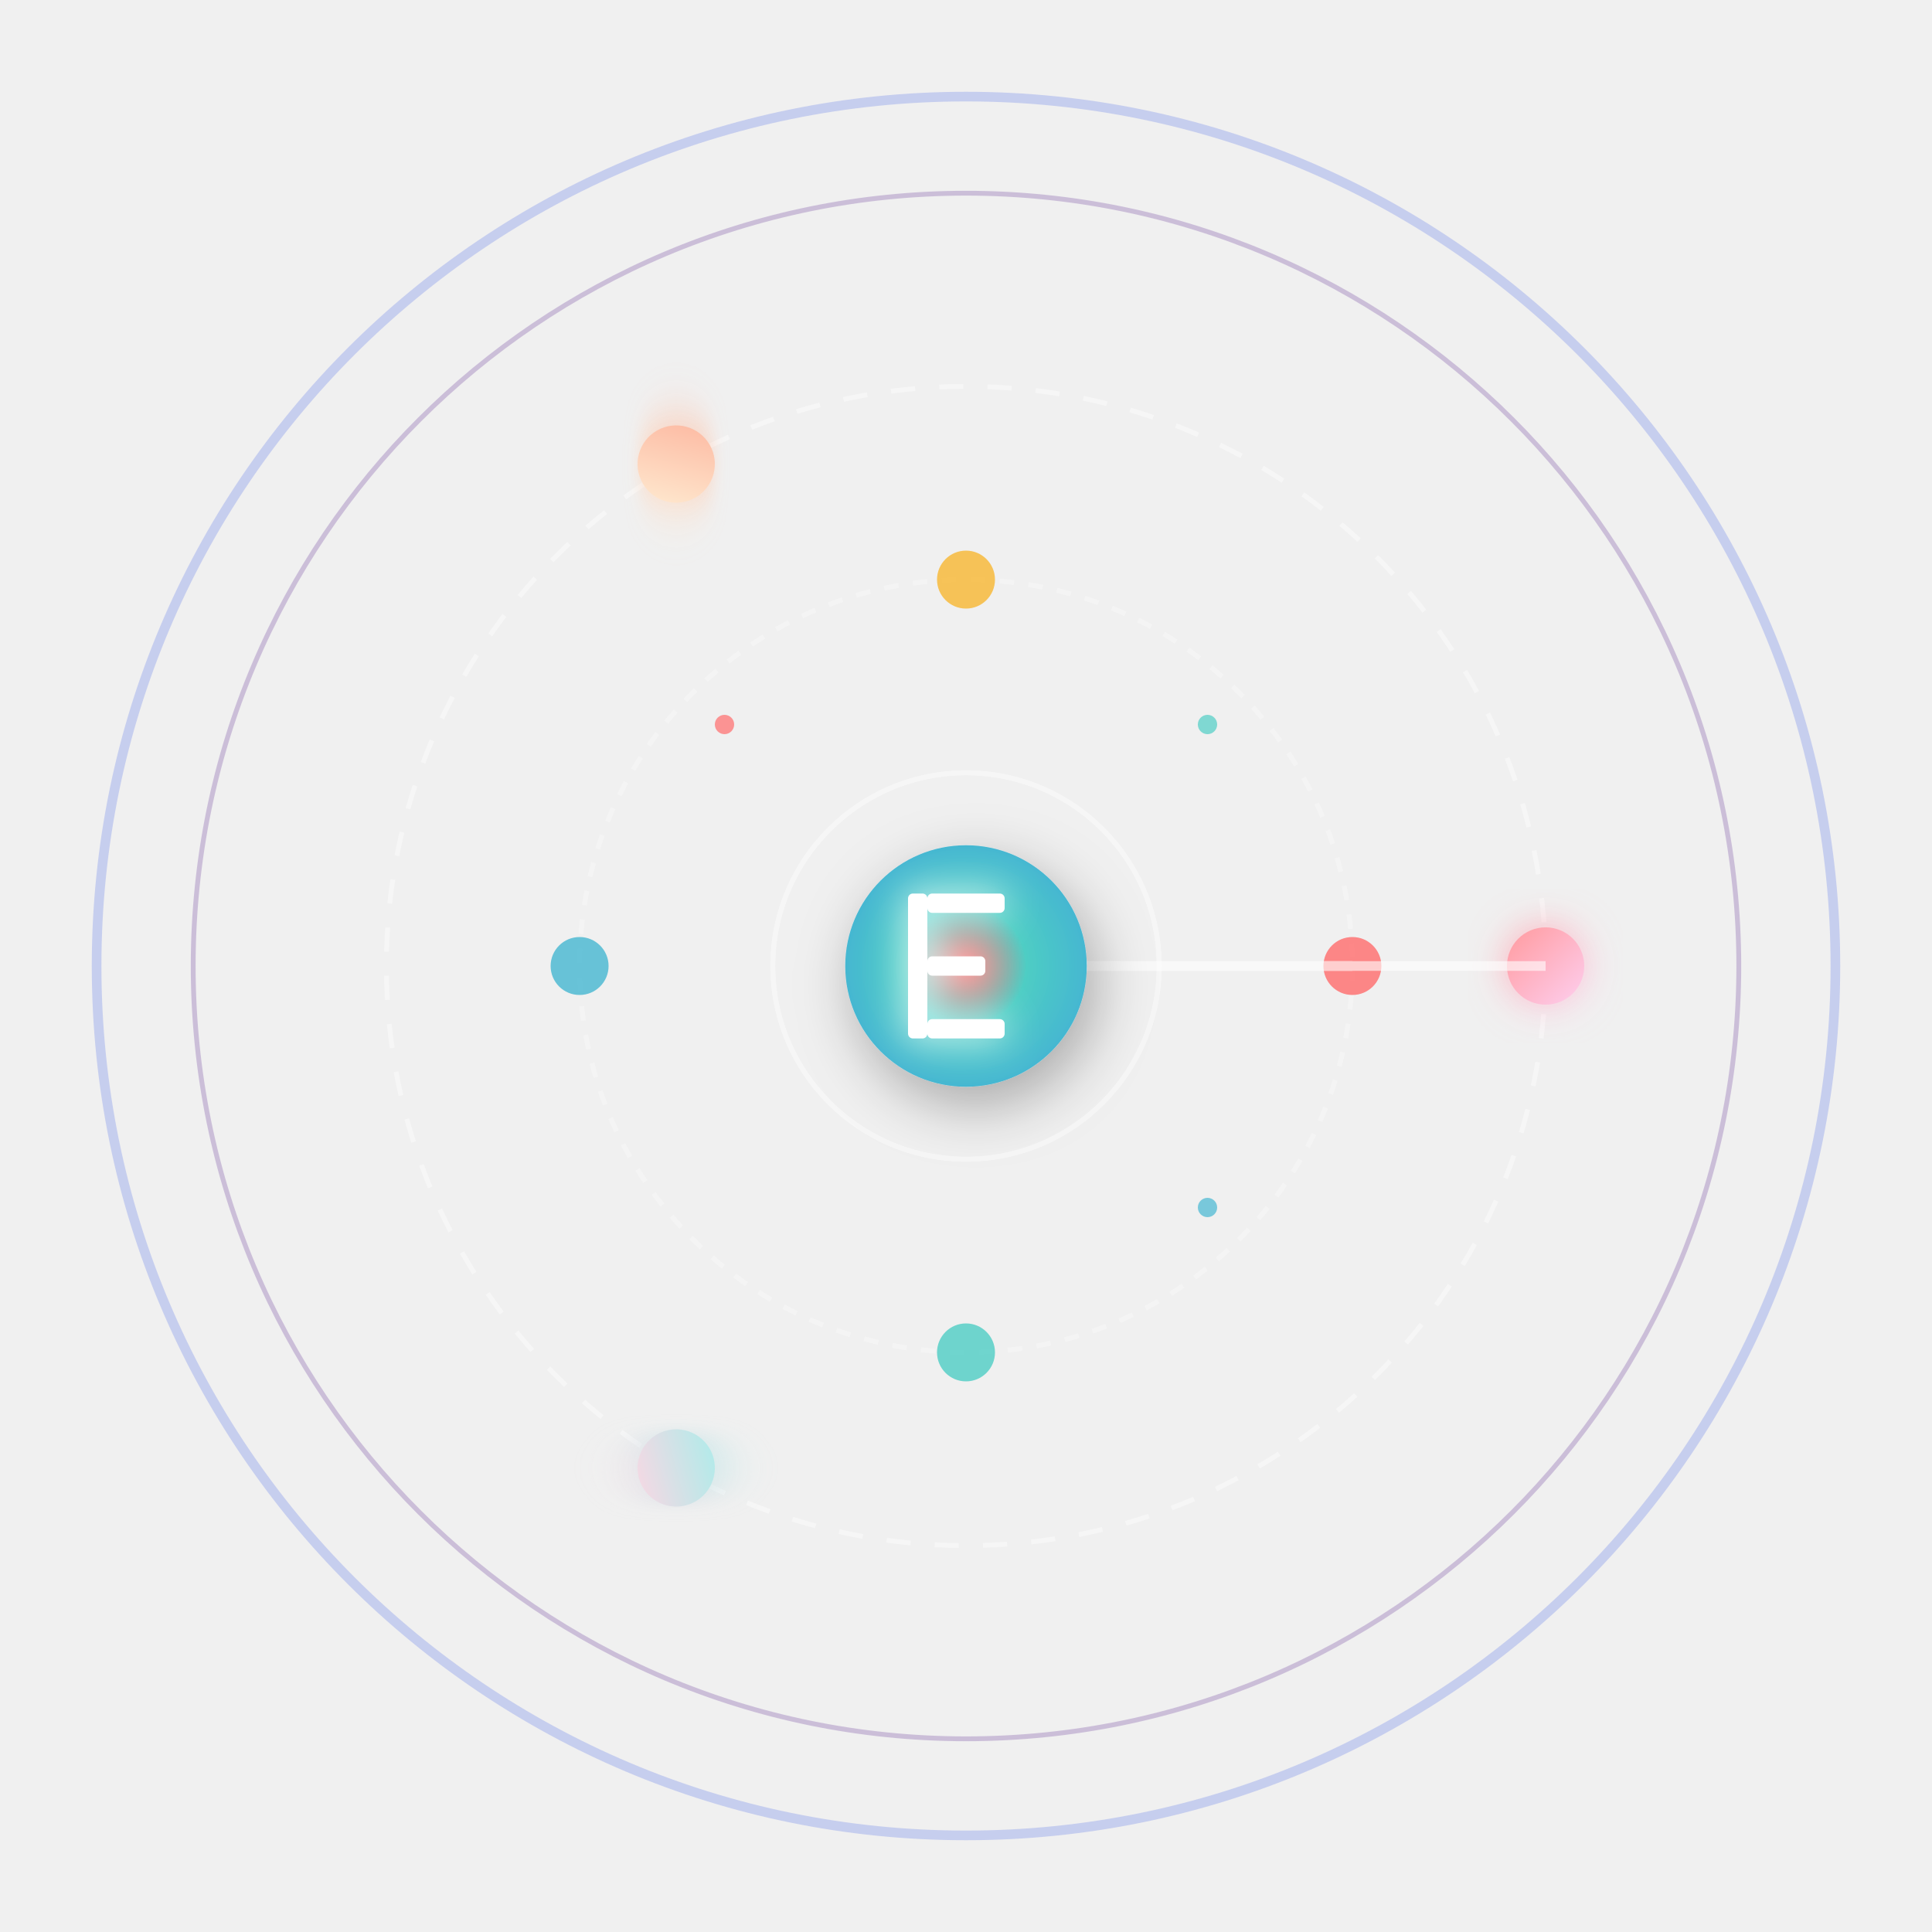
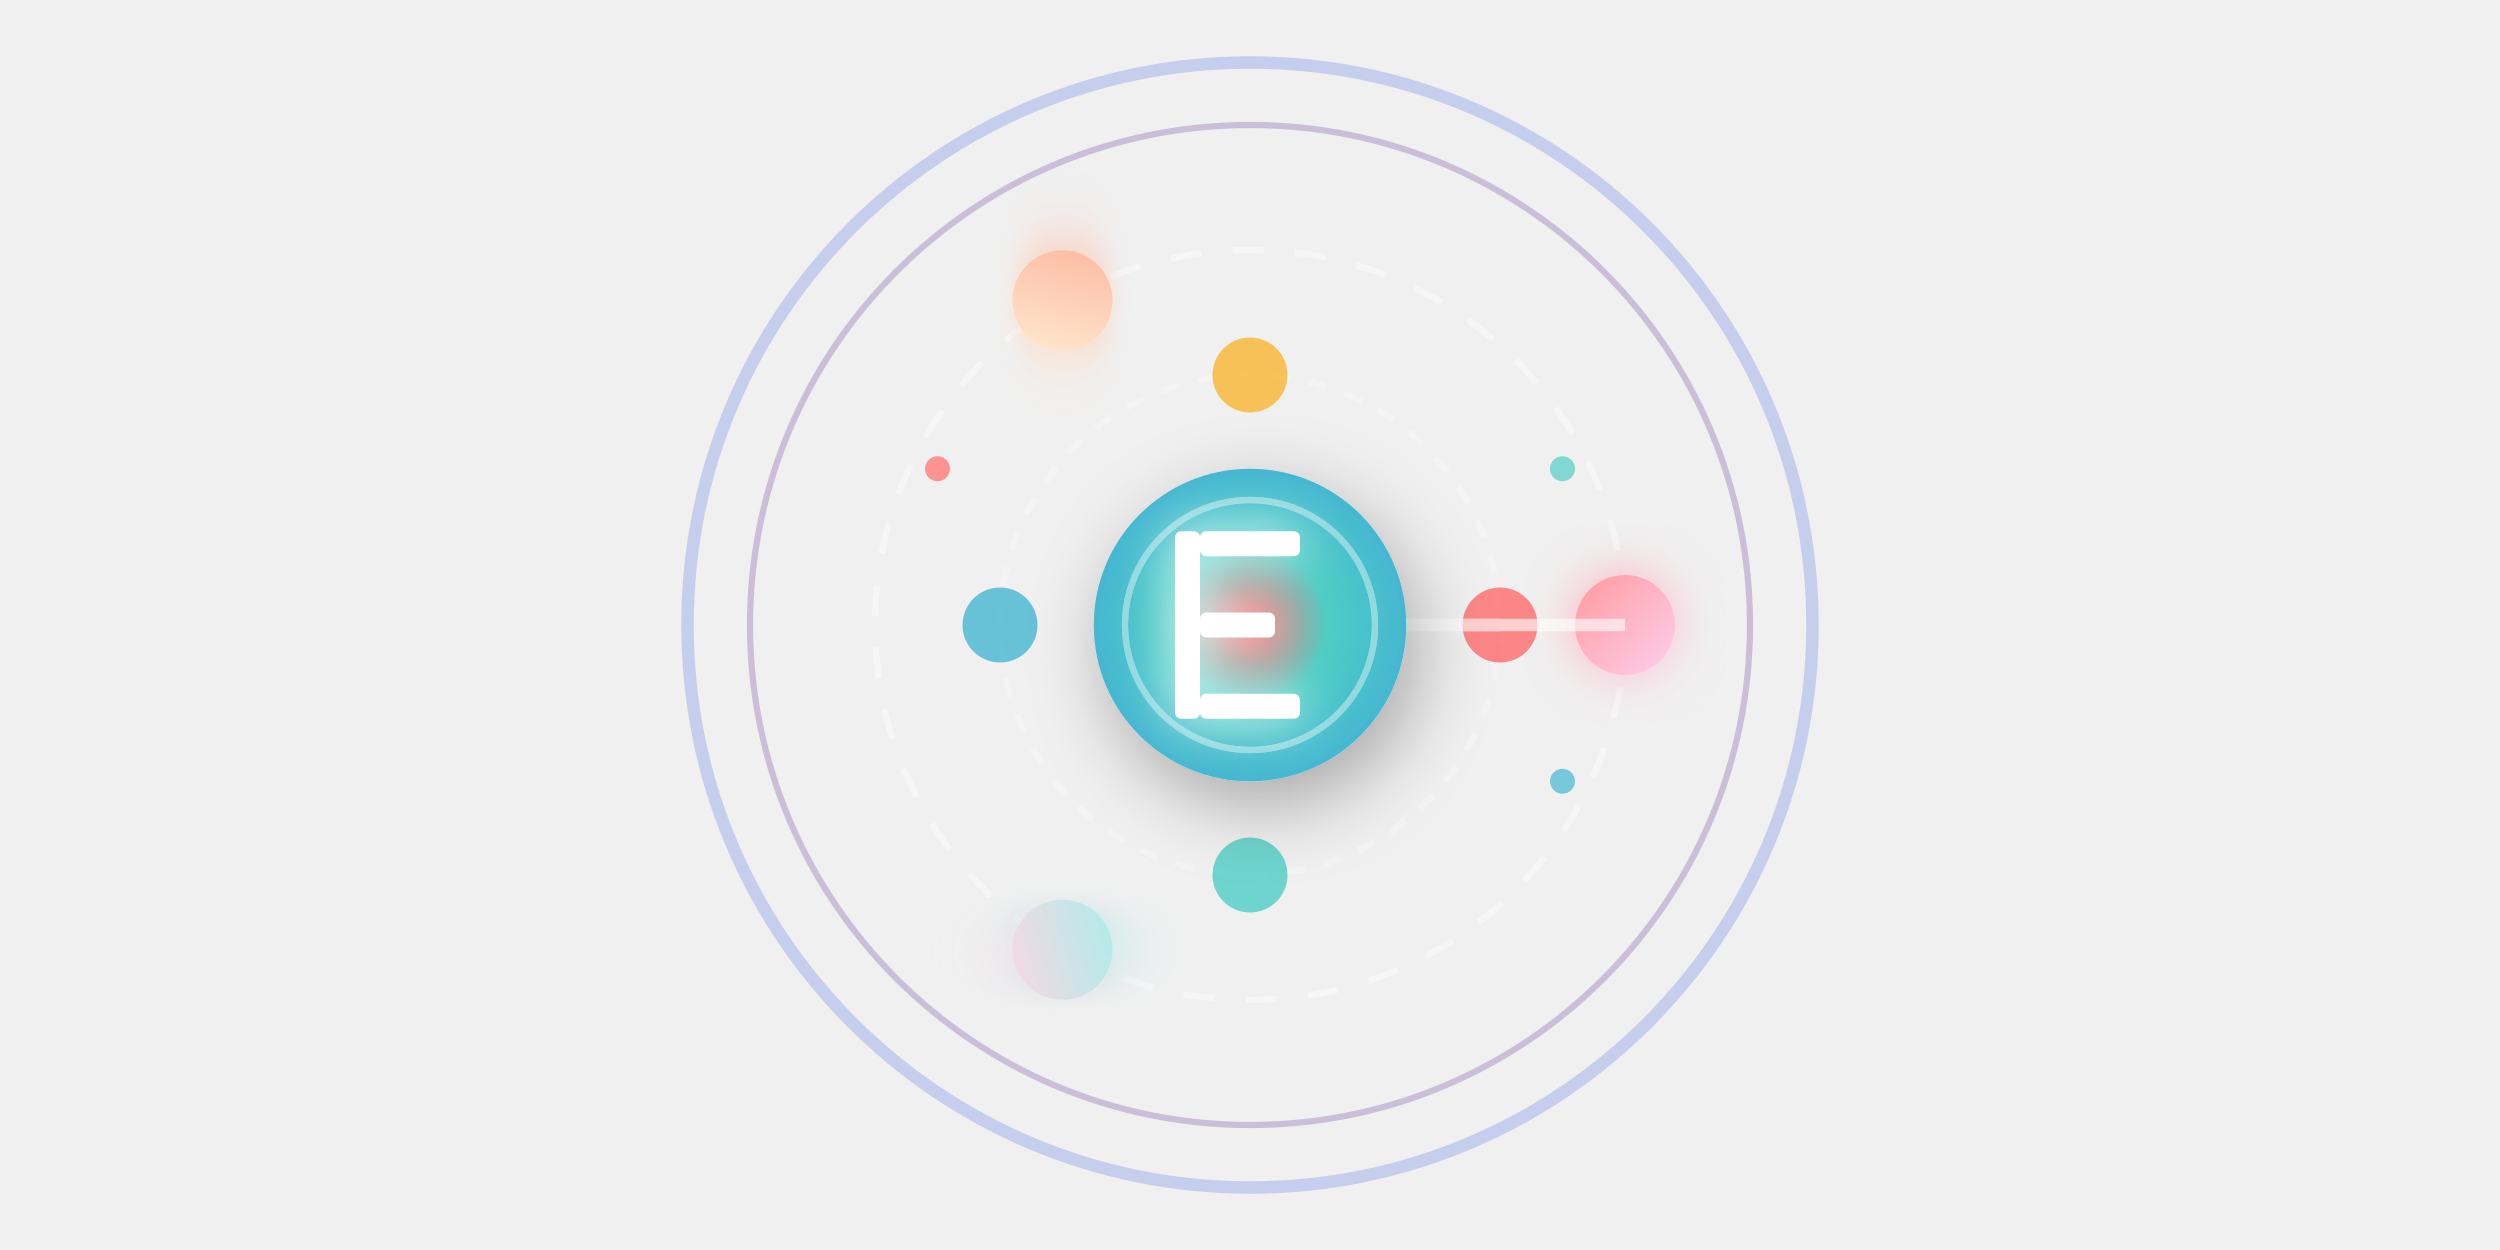
- <svg xmlns="http://www.w3.org/2000/svg" width="400" height="400" viewBox="0 0 400 400">
+ <svg xmlns="http://www.w3.org/2000/svg" width="400" height="200" viewBox="0 0 400 200">
  <defs>
    <radialGradient id="centerGradient" cx="50%" cy="50%" r="50%">
      <stop offset="0%" style="stop-color:#ff6b6b;stop-opacity:1" />
      <stop offset="50%" style="stop-color:#4ecdc4;stop-opacity:1" />
      <stop offset="100%" style="stop-color:#45b7d1;stop-opacity:1" />
    </radialGradient>
    <linearGradient id="orbGradient1" x1="0%" y1="0%" x2="100%" y2="100%">
      <stop offset="0%" style="stop-color:#ff9a9e;stop-opacity:1" />
      <stop offset="100%" style="stop-color:#fecfef;stop-opacity:1" />
    </linearGradient>
    <linearGradient id="orbGradient2" x1="0%" y1="0%" x2="100%" y2="100%">
      <stop offset="0%" style="stop-color:#a8edea;stop-opacity:1" />
      <stop offset="100%" style="stop-color:#fed6e3;stop-opacity:1" />
    </linearGradient>
    <linearGradient id="orbGradient3" x1="0%" y1="0%" x2="100%" y2="100%">
      <stop offset="0%" style="stop-color:#ffecd2;stop-opacity:1" />
      <stop offset="100%" style="stop-color:#fcb69f;stop-opacity:1" />
    </linearGradient>
    <filter id="glow" x="-50%" y="-50%" width="200%" height="200%">
      <feGaussianBlur stdDeviation="4" result="coloredBlur" />
      <feMerge>
        <feMergeNode in="coloredBlur" />
        <feMergeNode in="SourceGraphic" />
      </feMerge>
    </filter>
    <filter id="shadow" x="-50%" y="-50%" width="200%" height="200%">
      <feDropShadow dx="2" dy="4" stdDeviation="6" flood-color="#000000" flood-opacity="0.3" />
    </filter>
  </defs>
  <g opacity="0.3">
-     <circle cx="200" cy="200" r="180" fill="none" stroke="#667eea" stroke-width="2">
-       <animate attributeName="r" values="180;200;180" dur="4s" repeatCount="indefinite" />
+     <circle cx="200" cy="100" r="90" fill="none" stroke="#667eea" stroke-width="2">
+       <animate attributeName="r" values="90;100;90" dur="4s" repeatCount="indefinite" />
      <animate attributeName="opacity" values="0.3;0.1;0.3" dur="4s" repeatCount="indefinite" />
    </circle>
-     <circle cx="200" cy="200" r="160" fill="none" stroke="#764ba2" stroke-width="1">
-       <animate attributeName="r" values="160;180;160" dur="3s" repeatCount="indefinite" />
+     <circle cx="200" cy="100" r="80" fill="none" stroke="#764ba2" stroke-width="1">
+       <animate attributeName="r" values="80;90;80" dur="3s" repeatCount="indefinite" />
      <animate attributeName="opacity" values="0.2;0.4;0.2" dur="3s" repeatCount="indefinite" />
    </circle>
  </g>
-   <g transform-origin="200 200">
-     <animateTransform attributeName="transform" type="rotate" values="0 200 200;360 200 200" dur="20s" repeatCount="indefinite" />
-     <circle cx="200" cy="200" r="120" fill="none" stroke="#ffffff" stroke-width="1" opacity="0.4" stroke-dasharray="5,5">
+   <g transform-origin="200 100">
+     <animateTransform attributeName="transform" type="rotate" values="0 200 100;360 200 100" dur="20s" repeatCount="indefinite" />
+     <circle cx="200" cy="100" r="60" fill="none" stroke="#ffffff" stroke-width="1" opacity="0.4" stroke-dasharray="5,5">
      <animate attributeName="stroke-dashoffset" values="0;-10" dur="2s" repeatCount="indefinite" />
    </circle>
    <g>
-       <circle cx="320" cy="200" r="8" fill="url(#orbGradient1)" filter="url(#glow)">
+       <circle cx="260" cy="100" r="8" fill="url(#orbGradient1)" filter="url(#glow)">
        <animate attributeName="r" values="8;12;8" dur="2s" repeatCount="indefinite" />
      </circle>
-       <g transform="rotate(120 200 200)">
-         <circle cx="320" cy="200" r="8" fill="url(#orbGradient2)" filter="url(#glow)">
+       <g transform="rotate(120 200 100)">
+         <circle cx="260" cy="100" r="8" fill="url(#orbGradient2)" filter="url(#glow)">
          <animate attributeName="r" values="8;12;8" dur="2s" begin="0.7s" repeatCount="indefinite" />
        </circle>
      </g>
-       <g transform="rotate(240 200 200)">
-         <circle cx="320" cy="200" r="8" fill="url(#orbGradient3)" filter="url(#glow)">
+       <g transform="rotate(240 200 100)">
+         <circle cx="260" cy="100" r="8" fill="url(#orbGradient3)" filter="url(#glow)">
          <animate attributeName="r" values="8;12;8" dur="2s" begin="1.3s" repeatCount="indefinite" />
        </circle>
      </g>
    </g>
  </g>
-   <g transform-origin="200 200">
-     <animateTransform attributeName="transform" type="rotate" values="360 200 200;0 200 200" dur="15s" repeatCount="indefinite" />
-     <circle cx="200" cy="200" r="80" fill="none" stroke="#ffffff" stroke-width="1" opacity="0.3" stroke-dasharray="3,3">
+   <g transform-origin="200 100">
+     <animateTransform attributeName="transform" type="rotate" values="360 200 100;0 200 100" dur="15s" repeatCount="indefinite" />
+     <circle cx="200" cy="100" r="40" fill="none" stroke="#ffffff" stroke-width="1" opacity="0.3" stroke-dasharray="3,3">
      <animate attributeName="stroke-dashoffset" values="0;6" dur="1.5s" repeatCount="indefinite" />
    </circle>
    <g>
-       <circle cx="280" cy="200" r="6" fill="#ff6b6b" opacity="0.8">
+       <circle cx="240" cy="100" r="6" fill="#ff6b6b" opacity="0.8">
        <animate attributeName="opacity" values="0.8;0.3;0.8" dur="1.5s" repeatCount="indefinite" />
      </circle>
-       <g transform="rotate(90 200 200)">
-         <circle cx="280" cy="200" r="6" fill="#4ecdc4" opacity="0.8">
+       <g transform="rotate(90 200 100)">
+         <circle cx="240" cy="100" r="6" fill="#4ecdc4" opacity="0.8">
          <animate attributeName="opacity" values="0.8;0.3;0.8" dur="1.5s" begin="0.4s" repeatCount="indefinite" />
        </circle>
      </g>
-       <g transform="rotate(180 200 200)">
-         <circle cx="280" cy="200" r="6" fill="#45b7d1" opacity="0.8">
+       <g transform="rotate(180 200 100)">
+         <circle cx="240" cy="100" r="6" fill="#45b7d1" opacity="0.8">
          <animate attributeName="opacity" values="0.8;0.3;0.8" dur="1.5s" begin="0.8s" repeatCount="indefinite" />
        </circle>
      </g>
-       <g transform="rotate(270 200 200)">
-         <circle cx="280" cy="200" r="6" fill="#f7b731" opacity="0.8">
+       <g transform="rotate(270 200 100)">
+         <circle cx="240" cy="100" r="6" fill="#f7b731" opacity="0.8">
          <animate attributeName="opacity" values="0.8;0.3;0.8" dur="1.5s" begin="1.2s" repeatCount="indefinite" />
        </circle>
      </g>
    </g>
  </g>
  <g stroke="#ffffff" stroke-width="2" opacity="0.6">
-     <line x1="200" y1="200" x2="320" y2="200">
+     <line x1="200" y1="100" x2="260" y2="100">
      <animate attributeName="opacity" values="0.6;0.1;0.6" dur="3s" repeatCount="indefinite" />
-       <animateTransform attributeName="transform" type="rotate" values="0 200 200;360 200 200" dur="8s" repeatCount="indefinite" />
+       <animateTransform attributeName="transform" type="rotate" values="0 200 100;360 200 100" dur="8s" repeatCount="indefinite" />
    </line>
-     <line x1="200" y1="200" x2="280" y2="200">
+     <line x1="200" y1="100" x2="240" y2="100">
      <animate attributeName="opacity" values="0.4;0.8;0.4" dur="2s" repeatCount="indefinite" />
-       <animateTransform attributeName="transform" type="rotate" values="45 200 200;405 200 200" dur="6s" repeatCount="indefinite" />
+       <animateTransform attributeName="transform" type="rotate" values="45 200 100;405 200 100" dur="6s" repeatCount="indefinite" />
    </line>
  </g>
-   <circle cx="200" cy="200" r="25" fill="url(#centerGradient)" filter="url(#shadow)">
+   <circle cx="200" cy="100" r="25" fill="url(#centerGradient)" filter="url(#shadow)">
    <animate attributeName="r" values="25;30;25" dur="3s" repeatCount="indefinite" />
  </circle>
-   <g transform="translate(200,200)" fill="#ffffff" filter="url(#glow)">
+   <g transform="translate(200,100)" fill="#ffffff" filter="url(#glow)">
    <rect x="-12" y="-15" width="4" height="30" rx="1">
      <animate attributeName="height" values="30;35;30" dur="2s" repeatCount="indefinite" />
    </rect>
    <rect x="-8" y="-15" width="16" height="4" rx="1">
      <animate attributeName="width" values="16;20;16" dur="2s" begin="0.3s" repeatCount="indefinite" />
    </rect>
    <rect x="-8" y="-2" width="12" height="4" rx="1">
      <animate attributeName="width" values="12;16;12" dur="2s" begin="0.6s" repeatCount="indefinite" />
    </rect>
    <rect x="-8" y="11" width="16" height="4" rx="1">
      <animate attributeName="width" values="16;20;16" dur="2s" begin="0.9s" repeatCount="indefinite" />
    </rect>
  </g>
  <g>
-     <circle cx="150" cy="150" r="2" fill="#ff6b6b" opacity="0.7">
+     <circle cx="150" cy="75" r="2" fill="#ff6b6b" opacity="0.7">
      <animateMotion dur="8s" repeatCount="indefinite" rotate="auto">
        <mpath href="#particlePath1" />
      </animateMotion>
      <animate attributeName="opacity" values="0.7;0.2;0.7" dur="4s" repeatCount="indefinite" />
    </circle>
-     <circle cx="250" cy="150" r="2" fill="#4ecdc4" opacity="0.7">
+     <circle cx="250" cy="75" r="2" fill="#4ecdc4" opacity="0.7">
      <animateMotion dur="6s" repeatCount="indefinite" rotate="auto">
        <mpath href="#particlePath2" />
      </animateMotion>
      <animate attributeName="opacity" values="0.7;0.2;0.7" dur="3s" repeatCount="indefinite" />
    </circle>
-     <circle cx="250" cy="250" r="2" fill="#45b7d1" opacity="0.7">
+     <circle cx="250" cy="125" r="2" fill="#45b7d1" opacity="0.7">
      <animateMotion dur="10s" repeatCount="indefinite" rotate="auto">
        <mpath href="#particlePath3" />
      </animateMotion>
      <animate attributeName="opacity" values="0.7;0.2;0.7" dur="5s" repeatCount="indefinite" />
    </circle>
  </g>
  <defs>
-     <path id="particlePath1" d="M 150,150 Q 300,100 350,200 Q 300,300 150,250 Q 100,200 150,150" fill="none" />
-     <path id="particlePath2" d="M 250,150 Q 350,250 250,350 Q 150,250 250,150" fill="none" />
-     <path id="particlePath3" d="M 250,250 Q 100,200 50,300 Q 100,350 200,320 Q 300,280 250,250" fill="none" />
+     <path id="particlePath1" d="M 150,75 Q 300,50 350,100 Q 300,150 150,125 Q 100,100 150,75" fill="none" />
+     <path id="particlePath2" d="M 250,75 Q 350,125 250,175 Q 150,125 250,75" fill="none" />
+     <path id="particlePath3" d="M 250,125 Q 100,100 50,150 Q 100,175 200,160 Q 300,140 250,125" fill="none" />
  </defs>
  <g opacity="0.4">
-     <circle cx="200" cy="200" r="40" fill="none" stroke="#ffffff" stroke-width="1">
-       <animate attributeName="r" values="40;100;40" dur="4s" repeatCount="indefinite" />
+     <circle cx="200" cy="100" r="20" fill="none" stroke="#ffffff" stroke-width="1">
+       <animate attributeName="r" values="20;50;20" dur="4s" repeatCount="indefinite" />
      <animate attributeName="opacity" values="0.4;0;0.4" dur="4s" repeatCount="indefinite" />
    </circle>
-     <circle cx="200" cy="200" r="40" fill="none" stroke="#ffffff" stroke-width="1">
-       <animate attributeName="r" values="40;100;40" dur="4s" begin="2s" repeatCount="indefinite" />
+     <circle cx="200" cy="100" r="20" fill="none" stroke="#ffffff" stroke-width="1">
+       <animate attributeName="r" values="20;50;20" dur="4s" begin="2s" repeatCount="indefinite" />
      <animate attributeName="opacity" values="0.4;0;0.4" dur="4s" begin="2s" repeatCount="indefinite" />
    </circle>
  </g>
</svg>
